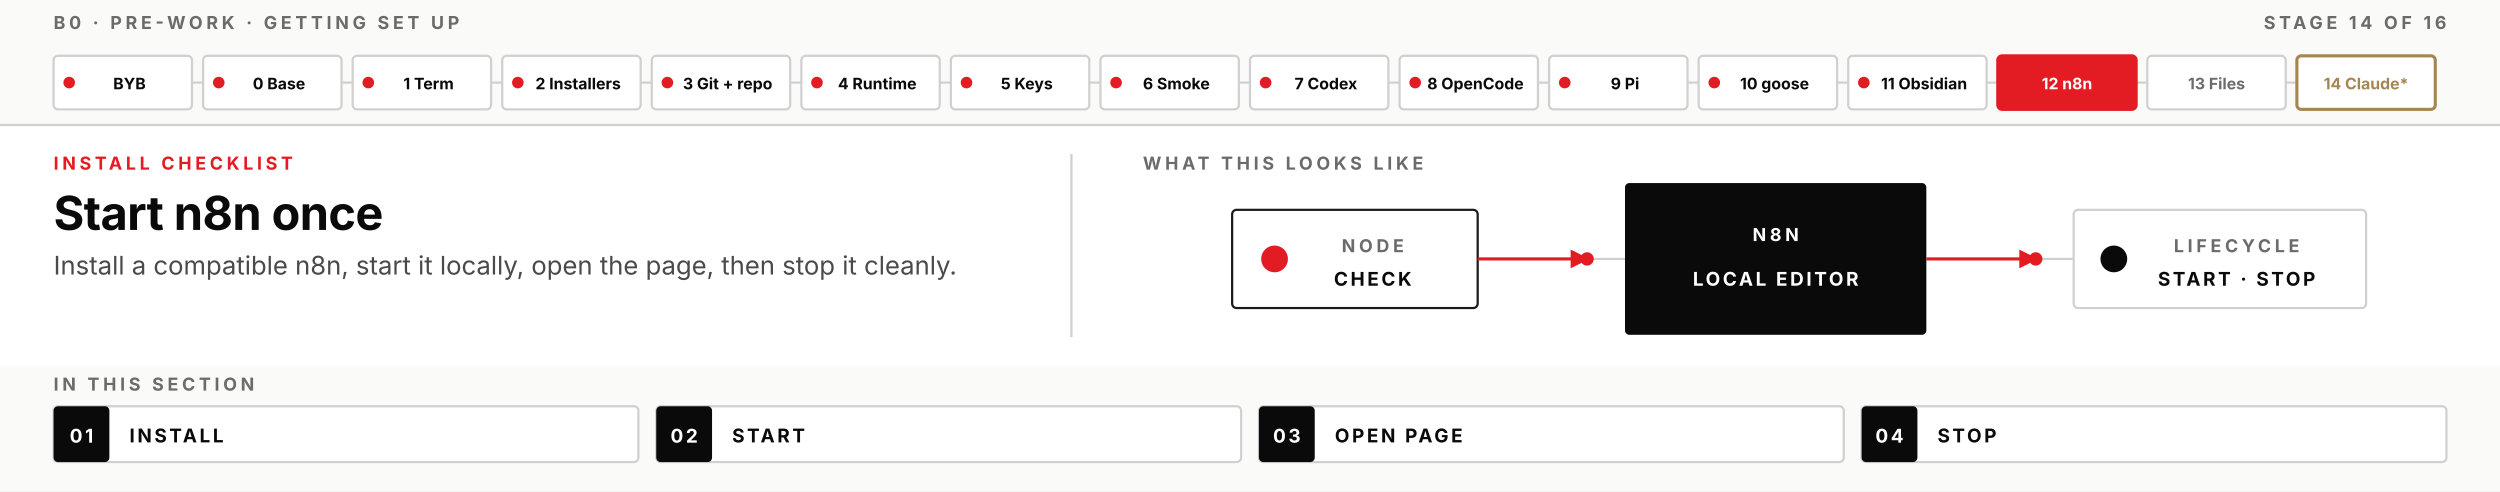
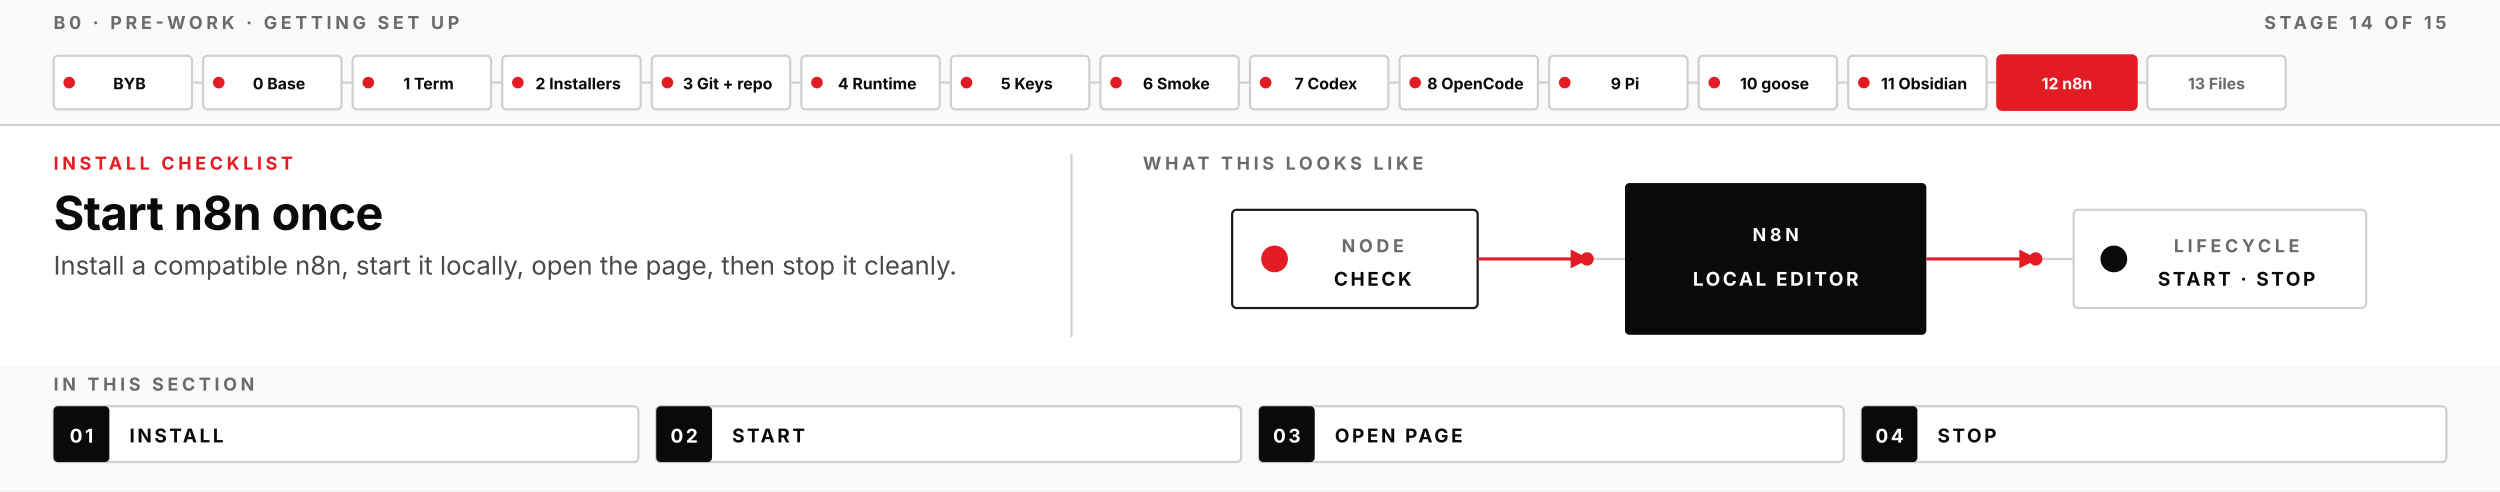
<svg xmlns="http://www.w3.org/2000/svg" viewBox="0 0 1120 220" role="img" aria-labelledby="title-install-pre-work-12-n8n">
  <defs>
    <marker id="arrow" viewBox="0 0 8 8" refX="7" refY="4" markerWidth="6" markerHeight="6" orient="auto-start-reverse">
      <path d="M0 0 8 4 0 8Z" fill="#0A0A0A" />
    </marker>
    <marker id="arrow-red" viewBox="0 0 8 8" refX="7" refY="4" markerWidth="6" markerHeight="6" orient="auto-start-reverse">
      <path d="M0 0 8 4 0 8Z" fill="#E31C23" />
    </marker>
    <style>
      text { font-family: system-ui, "Inter", "Helvetica Neue", Arial, sans-serif; fill: #0A0A0A; }
      .micro { font-size: 8px; font-weight: 650; letter-spacing: 1.65px; }
      .tiny { font-size: 7px; font-weight: 650; letter-spacing: 1px; }
      .railtext { font-size: 7.1px; font-weight: 650; }
      .title { font-size: 21px; font-weight: 680; letter-spacing: -0.25px; }
      .purpose { font-size: 11.5px; font-weight: 430; fill: #4A4A4A; }
      .caption { font-size: 8.5px; font-weight: 650; letter-spacing: 1.15px; }
      .body { font-size: 9.5px; font-weight: 520; }
      .muted { fill: #6B6B6B; }
      .white { fill: #FFFFFF; }
      .red { fill: #E31C23; }
      .gold { fill: #A58650; }
      .line { fill: none; stroke: #0A0A0A; stroke-width: 1.35; vector-effect: non-scaling-stroke; }
      .hair { fill: none; stroke: #D0D0D0; stroke-width: 1; vector-effect: non-scaling-stroke; }
      .redline { fill: none; stroke: #E31C23; stroke-width: 1.4; vector-effect: non-scaling-stroke; }
      .goldline { fill: none; stroke: #A58650; stroke-width: 1.35; vector-effect: non-scaling-stroke; }
      .dash { stroke-dasharray: 5 4; }
    </style>
  </defs>
  <rect width="1120" height="220" fill="#FFFFFF" />
  <rect x="0" y="0" width="1120" height="56" fill="#FAFAF8" />
  <text x="24" y="13" class="micro muted">B0 · PRE-WORK · GETTING SET UP</text>
-   <text x="1096" y="13" class="micro muted" text-anchor="end">STAGE 14 OF 16</text>
-   <path d="M55 37H1060" class="hair" />
+   <text x="1096" y="13" class="micro muted" text-anchor="end">STAGE 14 OF 15</text>
+   <path d="M55 37H993" class="hair" />
  <rect x="24" y="25" width="62" height="24" rx="2" fill="#FFFFFF" stroke="#D0D0D0" stroke-width="1" />
  <circle cx="31" cy="37" r="2.6" fill="#E31C23" />
  <text x="58" y="40" class="railtext" text-anchor="middle">BYB</text>
  <rect x="91" y="25" width="62" height="24" rx="2" fill="#FFFFFF" stroke="#D0D0D0" stroke-width="1" />
  <circle cx="98" cy="37" r="2.6" fill="#E31C23" />
  <text x="125" y="40" class="railtext" text-anchor="middle">0 Base</text>
  <rect x="158" y="25" width="62" height="24" rx="2" fill="#FFFFFF" stroke="#D0D0D0" stroke-width="1" />
  <circle cx="165" cy="37" r="2.6" fill="#E31C23" />
  <text x="192" y="40" class="railtext" text-anchor="middle">1 Term</text>
  <rect x="225" y="25" width="62" height="24" rx="2" fill="#FFFFFF" stroke="#D0D0D0" stroke-width="1" />
  <circle cx="232" cy="37" r="2.6" fill="#E31C23" />
  <text x="259" y="40" class="railtext" text-anchor="middle">2 Installers</text>
  <rect x="292" y="25" width="62" height="24" rx="2" fill="#FFFFFF" stroke="#D0D0D0" stroke-width="1" />
  <circle cx="299" cy="37" r="2.6" fill="#E31C23" />
  <text x="326" y="40" class="railtext" text-anchor="middle">3 Git + repo</text>
  <rect x="359" y="25" width="62" height="24" rx="2" fill="#FFFFFF" stroke="#D0D0D0" stroke-width="1" />
  <circle cx="366" cy="37" r="2.6" fill="#E31C23" />
  <text x="393" y="40" class="railtext" text-anchor="middle">4 Runtime</text>
  <rect x="426" y="25" width="62" height="24" rx="2" fill="#FFFFFF" stroke="#D0D0D0" stroke-width="1" />
  <circle cx="433" cy="37" r="2.6" fill="#E31C23" />
  <text x="460" y="40" class="railtext" text-anchor="middle">5 Keys</text>
  <rect x="493" y="25" width="62" height="24" rx="2" fill="#FFFFFF" stroke="#D0D0D0" stroke-width="1" />
  <circle cx="500" cy="37" r="2.6" fill="#E31C23" />
  <text x="527" y="40" class="railtext" text-anchor="middle">6 Smoke</text>
  <rect x="560" y="25" width="62" height="24" rx="2" fill="#FFFFFF" stroke="#D0D0D0" stroke-width="1" />
  <circle cx="567" cy="37" r="2.6" fill="#E31C23" />
  <text x="594" y="40" class="railtext" text-anchor="middle">7 Codex</text>
  <rect x="627" y="25" width="62" height="24" rx="2" fill="#FFFFFF" stroke="#D0D0D0" stroke-width="1" />
  <circle cx="634" cy="37" r="2.6" fill="#E31C23" />
  <text x="661" y="40" class="railtext" text-anchor="middle">8 OpenCode</text>
  <rect x="694" y="25" width="62" height="24" rx="2" fill="#FFFFFF" stroke="#D0D0D0" stroke-width="1" />
  <circle cx="701" cy="37" r="2.6" fill="#E31C23" />
  <text x="728" y="40" class="railtext" text-anchor="middle">9 Pi</text>
  <rect x="761" y="25" width="62" height="24" rx="2" fill="#FFFFFF" stroke="#D0D0D0" stroke-width="1" />
  <circle cx="768" cy="37" r="2.6" fill="#E31C23" />
  <text x="795" y="40" class="railtext" text-anchor="middle">10 goose</text>
  <rect x="828" y="25" width="62" height="24" rx="2" fill="#FFFFFF" stroke="#D0D0D0" stroke-width="1" />
  <circle cx="835" cy="37" r="2.6" fill="#E31C23" />
  <text x="862" y="40" class="railtext" text-anchor="middle">11 Obsidian</text>
  <rect x="895" y="25" width="62" height="24" rx="2" fill="#E31C23" stroke="#E31C23" stroke-width="1.4" />
  <text x="926" y="40" class="railtext white" text-anchor="middle">12 n8n</text>
  <rect x="962" y="25" width="62" height="24" rx="2" fill="#FFFFFF" stroke="#D0D0D0" stroke-width="1" />
  <text x="993" y="40" class="railtext muted" text-anchor="middle">13 Files</text>
-   <rect x="1029" y="25" width="62" height="24" rx="2" fill="#FFFFFF" stroke="#A58650" stroke-width="1.4" />
-   <text x="1060" y="40" class="railtext gold" text-anchor="middle">14 Claude*</text>
  <path d="M0 56H1120" class="hair" />
  <text x="24" y="76" class="micro red">INSTALL CHECKLIST</text>
  <text x="24" y="103" class="title">Start n8n once</text>
  <text x="24" y="123" class="purpose">Install a compatible n8n, start it locally, open the page, then stop it cleanly.</text>
  <path d="M480 69V151" class="hair" />
  <text x="512" y="76" class="micro muted">WHAT THIS LOOKS LIKE</text>
  <g aria-label="Local n8n node workflow">
    <path d="M565 116H1054" class="hair" />
    <rect x="552" y="94" width="110" height="44" rx="2" fill="#FFFFFF" stroke="#1A1A1A" />
    <circle cx="571" cy="116" r="6" fill="#E31C23" />
    <text x="615" y="113" class="micro muted" text-anchor="middle">NODE</text>
    <text x="615" y="128" class="caption" text-anchor="middle">CHECK</text>
    <path d="M662 116H711" class="redline" marker-end="url(#arrow-red)" />
    <rect x="728" y="82" width="135" height="68" rx="2" fill="#0A0A0A" />
    <text x="795.5" y="108" class="micro white" text-anchor="middle">N8N</text>
    <text x="795.5" y="128" class="caption white" text-anchor="middle">LOCAL EDITOR</text>
    <path d="M863 116H912" class="redline" marker-end="url(#arrow-red)" />
    <rect x="929" y="94" width="131" height="44" rx="2" fill="#FFFFFF" stroke="#D0D0D0" />
    <circle cx="947" cy="116" r="6" fill="#0A0A0A" />
    <text x="1002" y="113" class="micro muted" text-anchor="middle">LIFECYCLE</text>
    <text x="1002" y="128" class="caption" text-anchor="middle">START · STOP</text>
    <circle cx="711" cy="116" r="3" fill="#E31C23" />
    <circle cx="912" cy="116" r="3" fill="#E31C23" />
  </g>
  <rect x="0" y="164" width="1120" height="56" fill="#FAFAF8" />
  <text x="24" y="175" class="micro muted">IN THIS SECTION</text>
  <rect x="24.00" y="182" width="262.00" height="25" rx="2" fill="#FFFFFF" stroke="#D0D0D0" />
  <rect x="24.00" y="182" width="25" height="25" rx="2" fill="#0A0A0A" />
  <text x="36.50" y="198.3" class="caption white" text-anchor="middle">01</text>
  <text x="58.00" y="198.2" class="caption">INSTALL</text>
  <rect x="294.00" y="182" width="262.00" height="25" rx="2" fill="#FFFFFF" stroke="#D0D0D0" />
  <rect x="294.00" y="182" width="25" height="25" rx="2" fill="#0A0A0A" />
  <text x="306.50" y="198.3" class="caption white" text-anchor="middle">02</text>
  <text x="328.00" y="198.2" class="caption">START</text>
  <rect x="564.00" y="182" width="262.00" height="25" rx="2" fill="#FFFFFF" stroke="#D0D0D0" />
  <rect x="564.00" y="182" width="25" height="25" rx="2" fill="#0A0A0A" />
  <text x="576.50" y="198.3" class="caption white" text-anchor="middle">03</text>
  <text x="598.00" y="198.2" class="caption">OPEN PAGE</text>
  <rect x="834.00" y="182" width="262.00" height="25" rx="2" fill="#FFFFFF" stroke="#D0D0D0" />
  <rect x="834.00" y="182" width="25" height="25" rx="2" fill="#0A0A0A" />
  <text x="846.50" y="198.3" class="caption white" text-anchor="middle">04</text>
  <text x="868.00" y="198.2" class="caption">STOP</text>
</svg>
